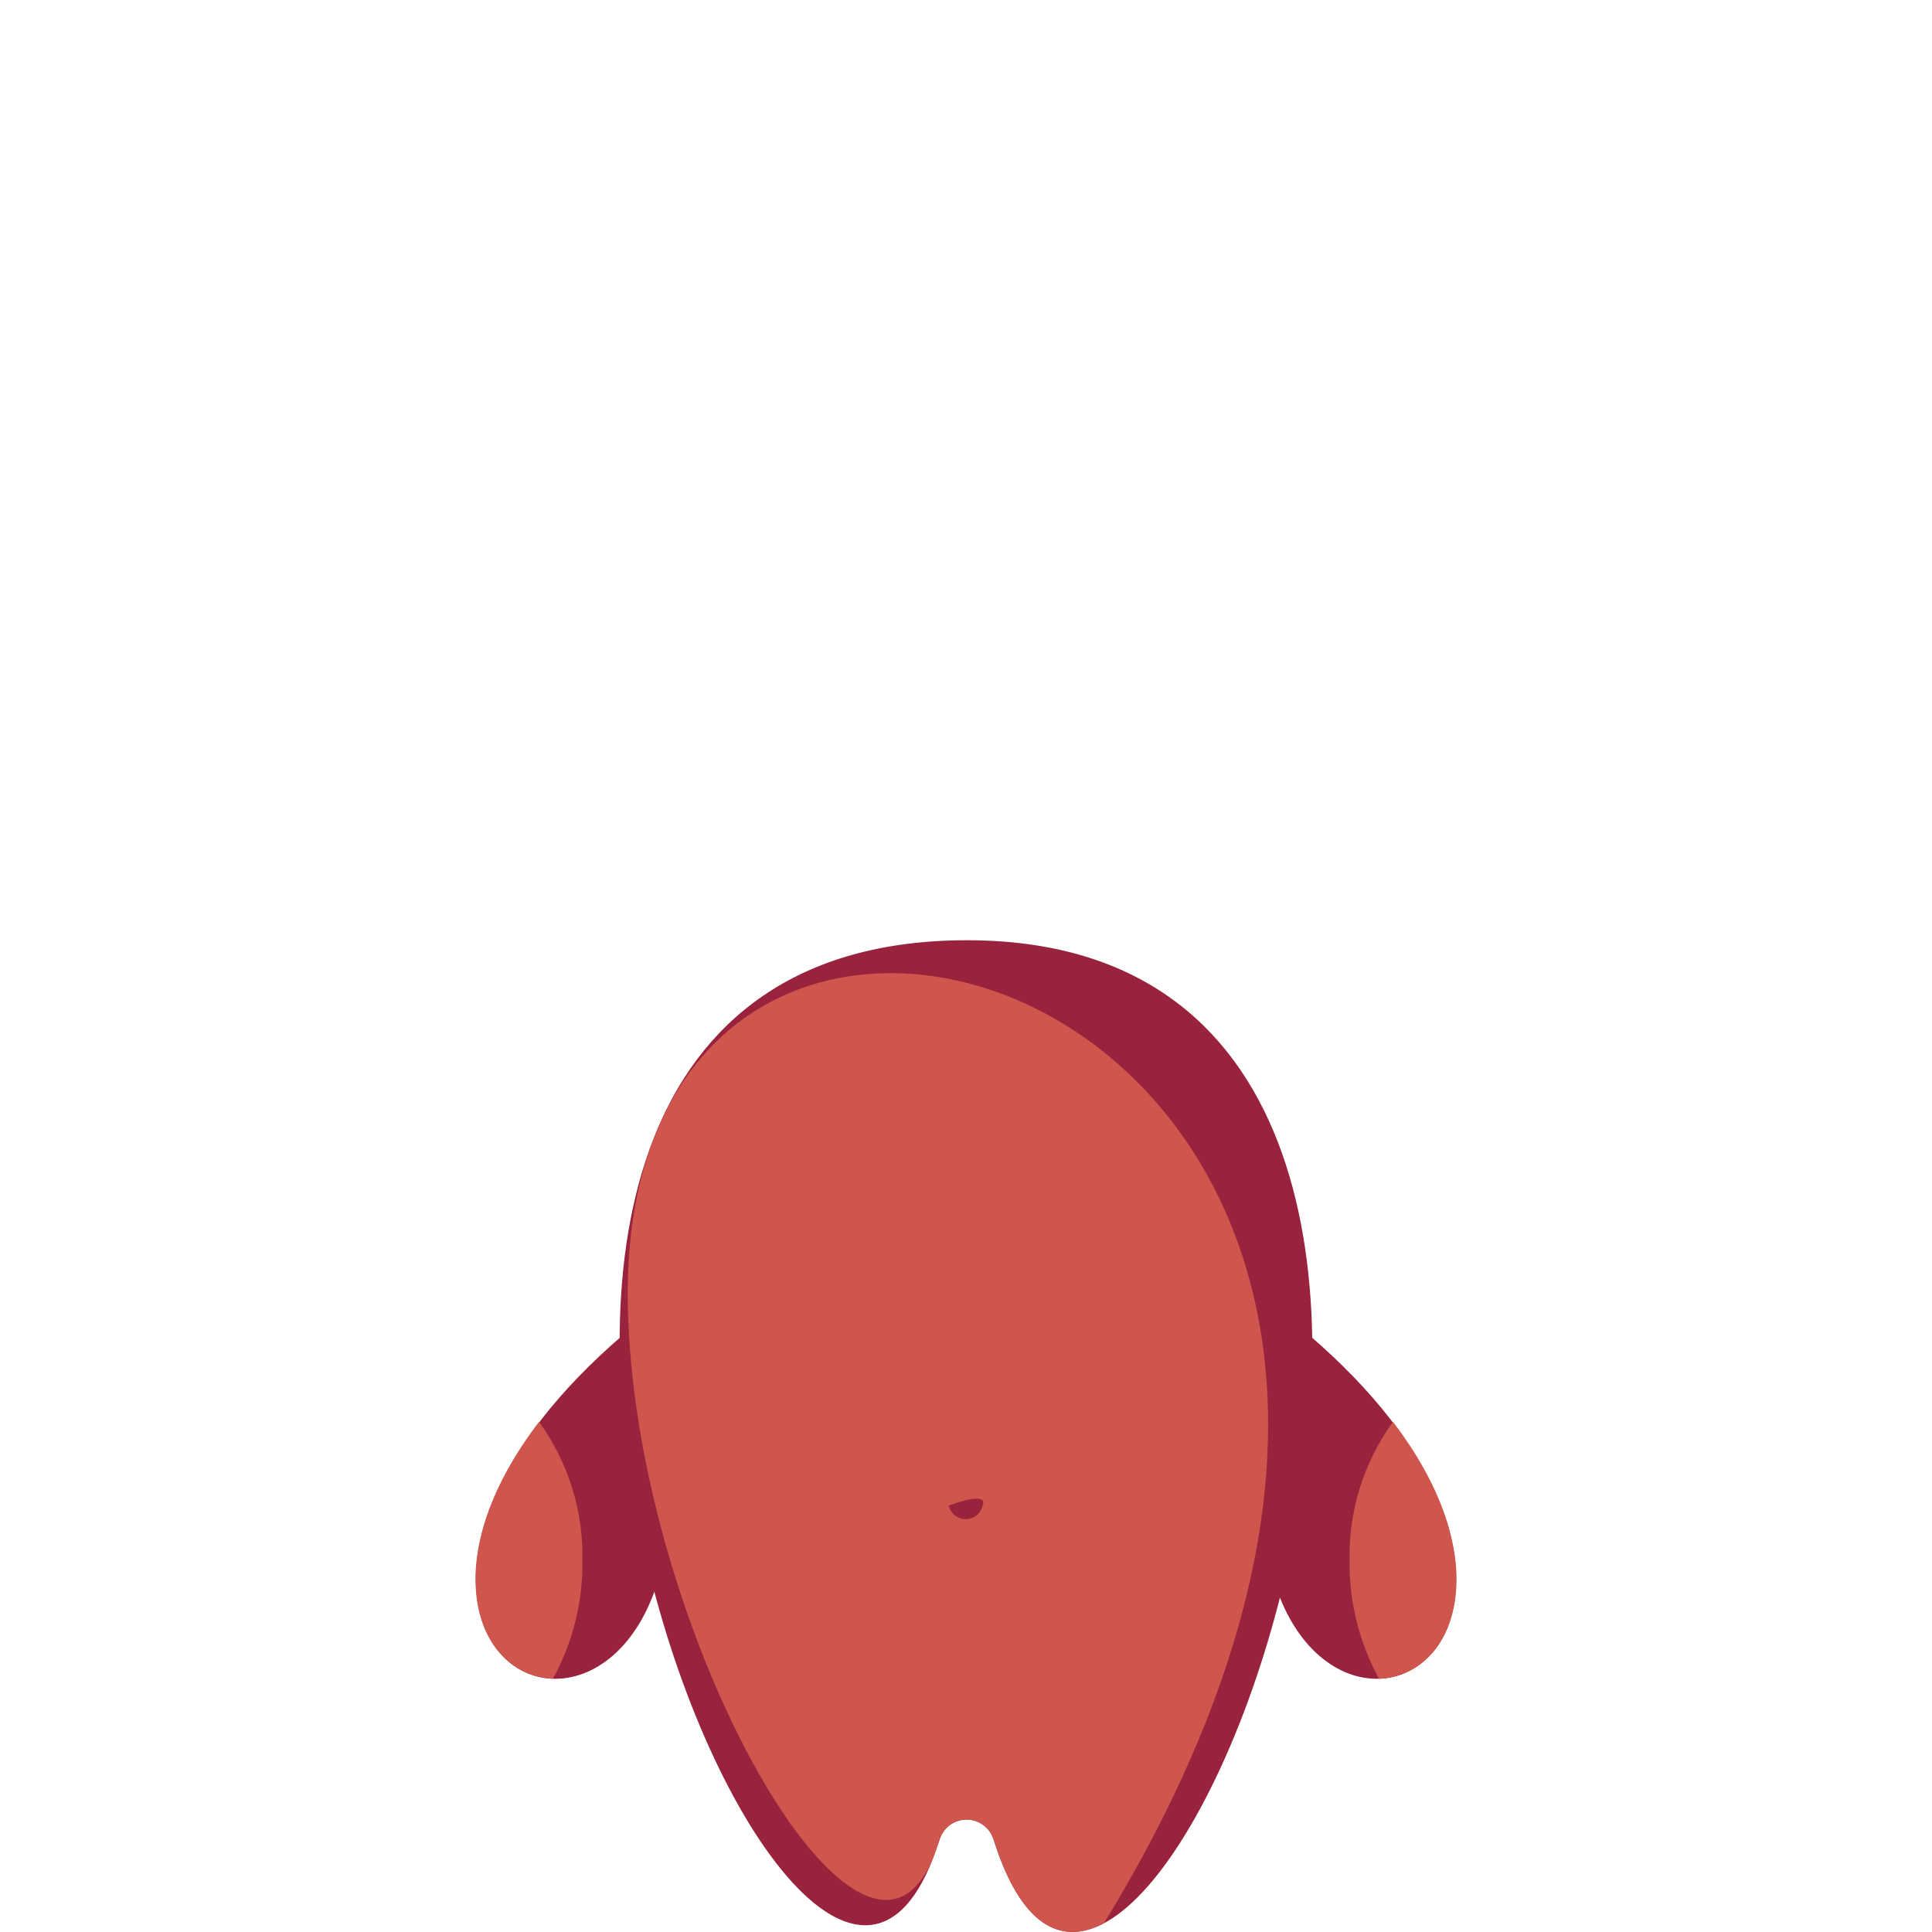
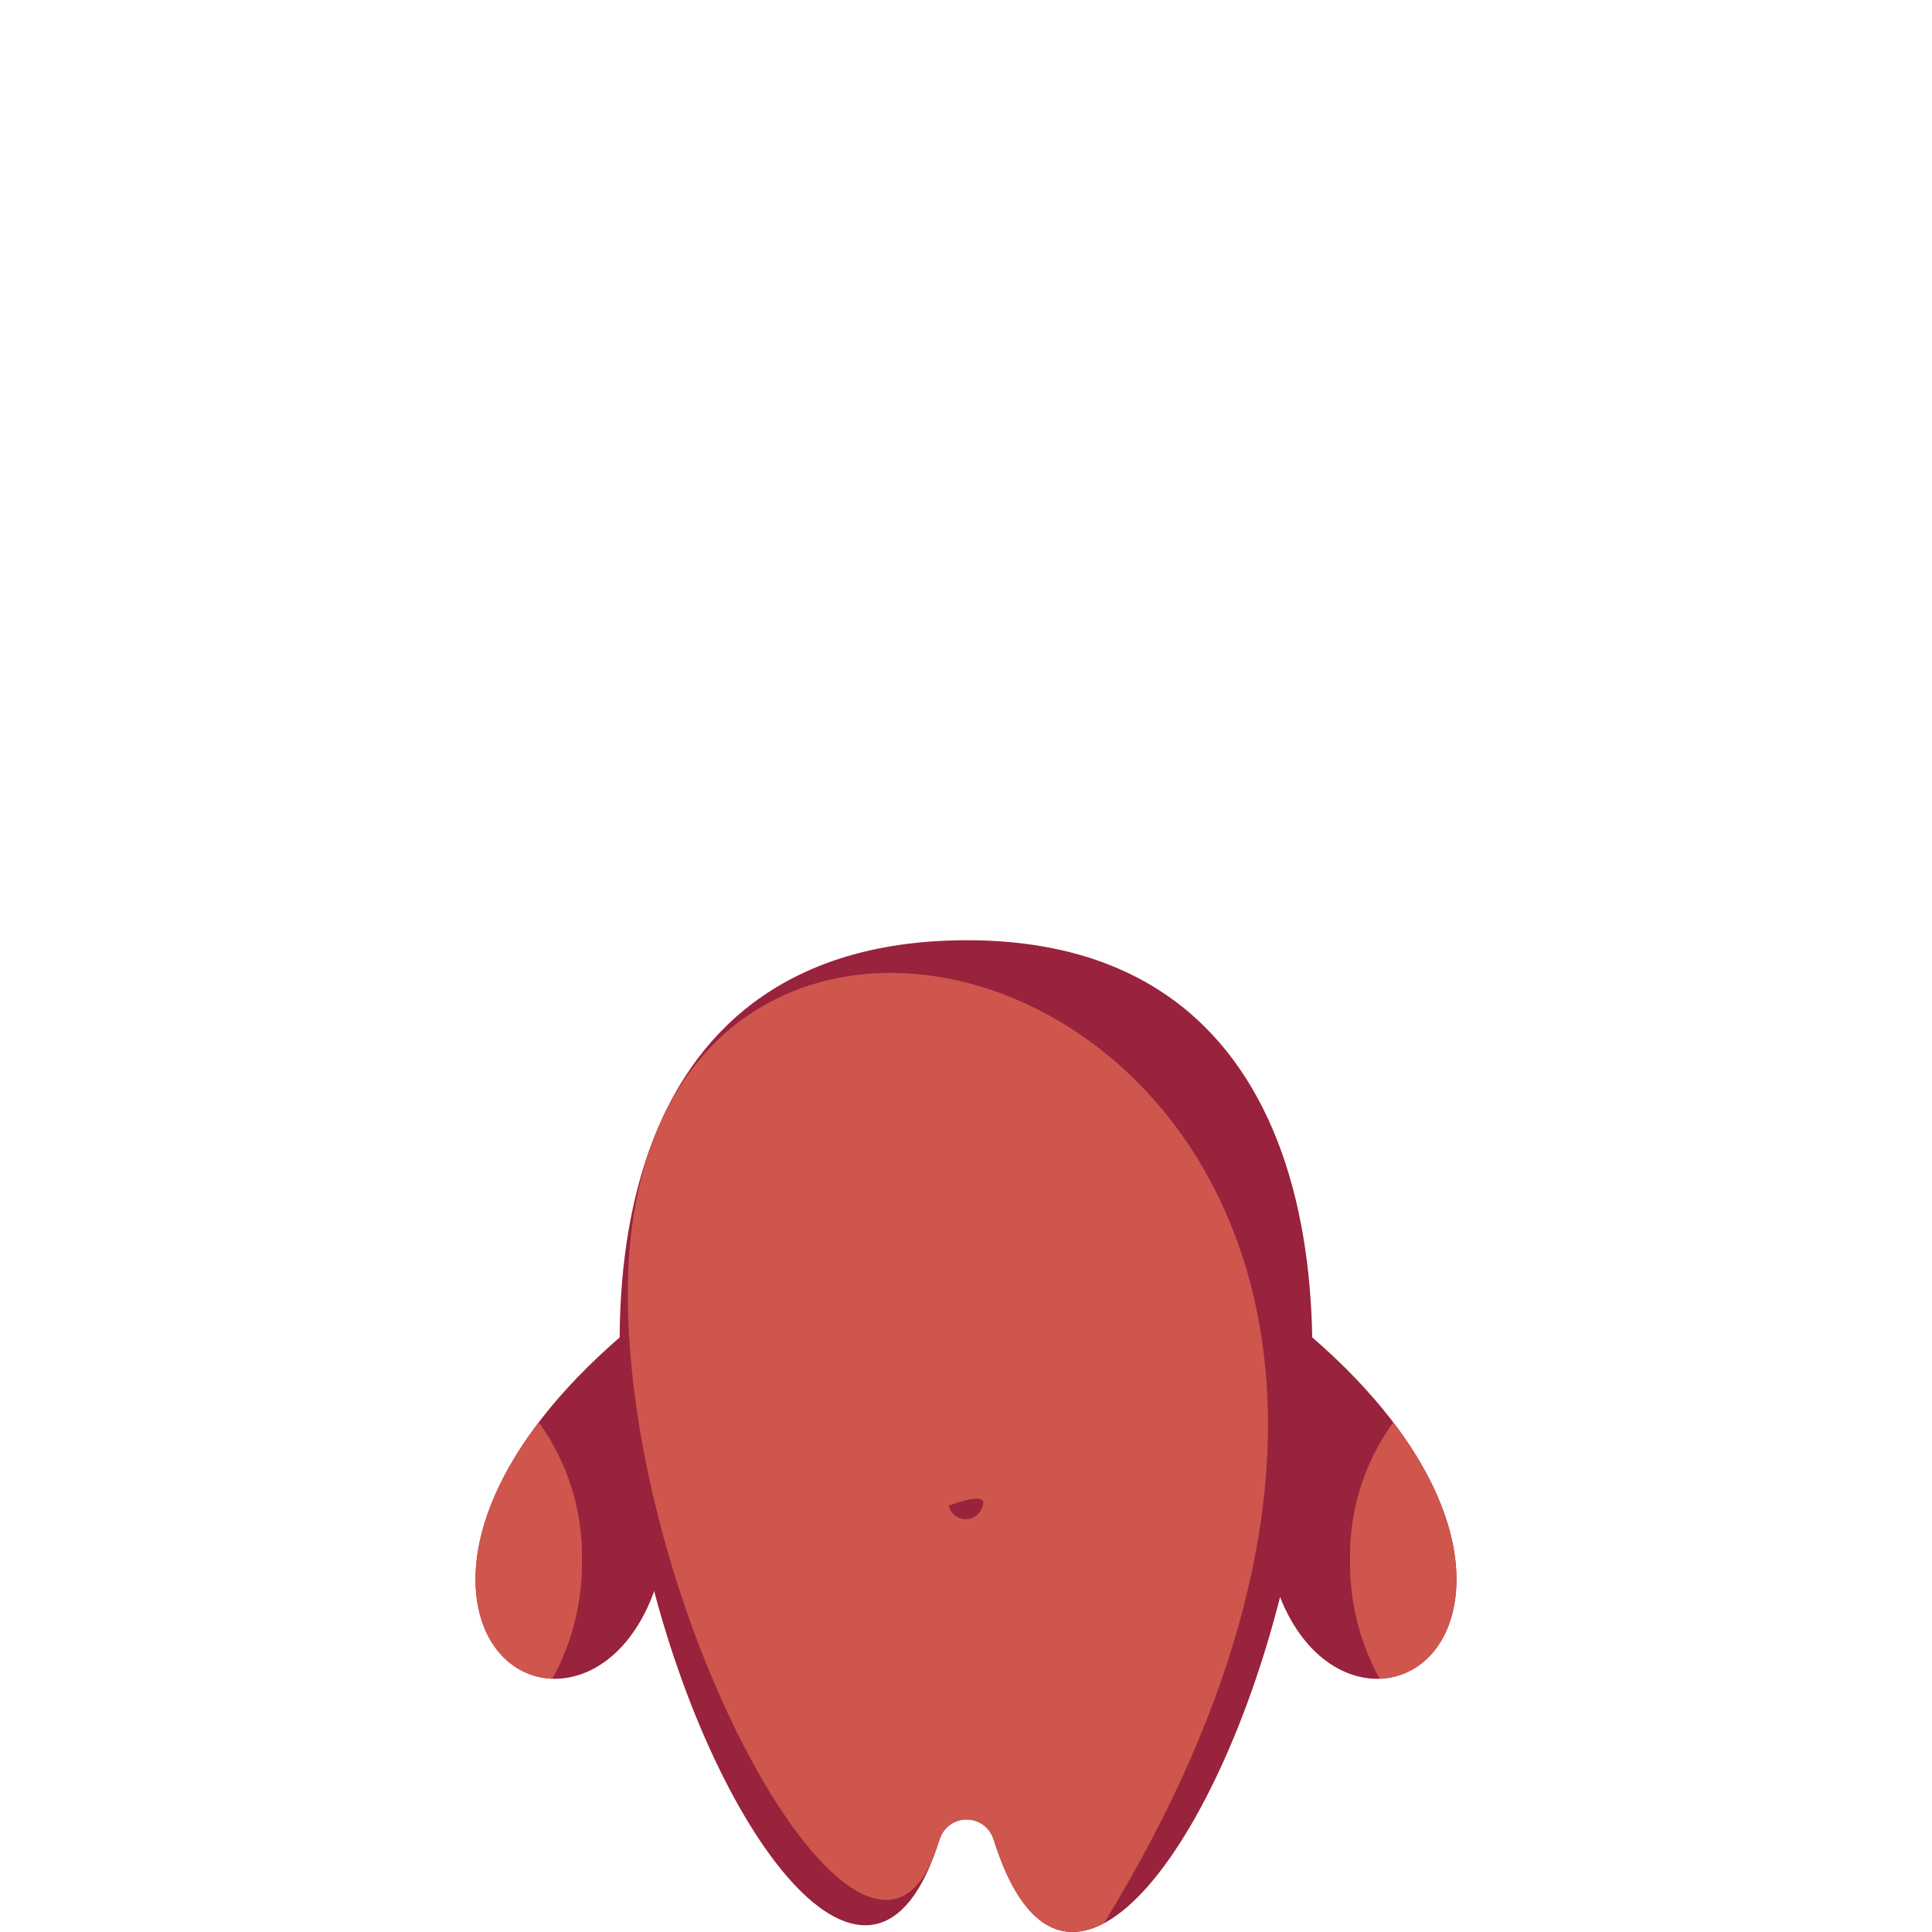
<svg xmlns="http://www.w3.org/2000/svg" id="Camada_1" data-name="Camada 1" viewBox="0 0 150 150">
-   <defs>
-     <style>.cls-1{fill:#99223c;}.cls-1,.cls-2{fill-rule:evenodd;}.cls-2{fill:#ce564d;}</style>
-   </defs>
-   <path class="cls-1" d="M62,101.82h0a6,6,0,0,0-8.14-2.39c-13,9-17.18,17.84-16.9,23.75.45,9.29,11.32,10.18,14.32-1.12,1.24-4.69,2.7-11.3,10.72-20.24Z" />
-   <path class="cls-2" d="M41.83,110.42c-3.72,4.88-5.07,9.32-4.9,12.76.22,4.52,2.91,7,6,7.16a18.62,18.62,0,0,0,2.29-9.17,17.74,17.74,0,0,0-3.35-10.75Z" />
-   <path class="cls-1" d="M88,101.82h0a6,6,0,0,1,8.14-2.39c13,9,17.18,17.84,16.9,23.75-.45,9.29-11.32,10.18-14.32-1.12-1.24-4.69-2.7-11.3-10.72-20.24Z" />
-   <path class="cls-2" d="M108.17,110.42c3.72,4.88,5.06,9.32,4.9,12.76-.22,4.52-2.91,7-6,7.16a18.62,18.62,0,0,1-2.29-9.17,17.74,17.74,0,0,1,3.35-10.75Z" />
-   <path class="cls-1" d="M77.4,143.59l-.28-.83a2.19,2.19,0,0,0-4.15,0l-.28.83C62,174.6,21.85,73,75.08,73c52.55,0,13.61,103.32,2.32,70.59Z" />
-   <path class="cls-2" d="M77.4,143.59l-.28-.83a2.19,2.19,0,0,0-4.15,0l-.28.83c-5.24,15.18-23.59-16.84-23.95-42.51C48.05,51,129,78.57,85.72,149.31c-3.21,1.72-6.24.32-8.32-5.72Z" />
-   <path class="cls-1" d="M73.66,116.9s3.12-1.23,2.63,0A1.35,1.35,0,0,1,73.66,116.9Z" />
+   <path d="M61.968,101.816h0a6.016,6.016,0,0,0-8.14-2.39c-12.996,8.983-17.183,17.846-16.896,23.751.451,9.29,11.322,10.184,14.318-1.115,1.243-4.69,2.699-11.299,10.718-20.247Z" style="fill:#99223c;fill-rule:evenodd" />
+   <path d="M41.83,110.424c-3.716,4.88-5.065,9.318-4.899,12.754.219,4.522,2.908,7.054,5.956,7.159a18.532,18.532,0,0,0,2.297-9.163,17.71,17.71,0,0,0-3.354-10.75Z" style="fill:#ce564d;fill-rule:evenodd" />
+   <path d="M88.032,101.816h0a6.016,6.016,0,0,1,8.14-2.39c12.996,8.983,17.183,17.846,16.896,23.751-.451,9.29-11.322,10.184-14.318-1.115-1.243-4.69-2.699-11.299-10.718-20.247Z" style="fill:#99223c;fill-rule:evenodd" />
+   <path d="M108.17,110.424c3.717,4.88,5.065,9.318,4.899,12.754-.22,4.522-2.908,7.054-5.956,7.159a18.531,18.531,0,0,1-2.297-9.163,17.71,17.71,0,0,1,3.354-10.75Z" style="fill:#ce564d;fill-rule:evenodd" />
+   <path d="M77.401,143.593c-.092-.268-.185-.545-.28-.829a2.187,2.187,0,0,0-4.154,0c-.095.284-.188.561-.28.829C61.994,174.598,21.851,73,75.085,73c52.542,0,13.604,103.324,2.316,70.593Z" style="fill:#99223c;fill-rule:evenodd" />
+   <path d="M77.401,143.593c-.092-.268-.185-.545-.28-.829a2.187,2.187,0,0,0-4.154,0c-.095.284-.188.561-.28.829-5.234,15.178-23.587-16.845-23.942-42.509-.694-50.131,80.229-22.511,36.978,48.225-3.216,1.719-6.24.322-8.322-5.716Z" style="fill:#ce564d;fill-rule:evenodd" />
+   <path d="M73.659,116.904s3.121-1.232,2.63,0A1.35,1.35,0,0,1,73.659,116.904Z" style="fill:#99223c;fill-rule:evenodd" />
</svg>
